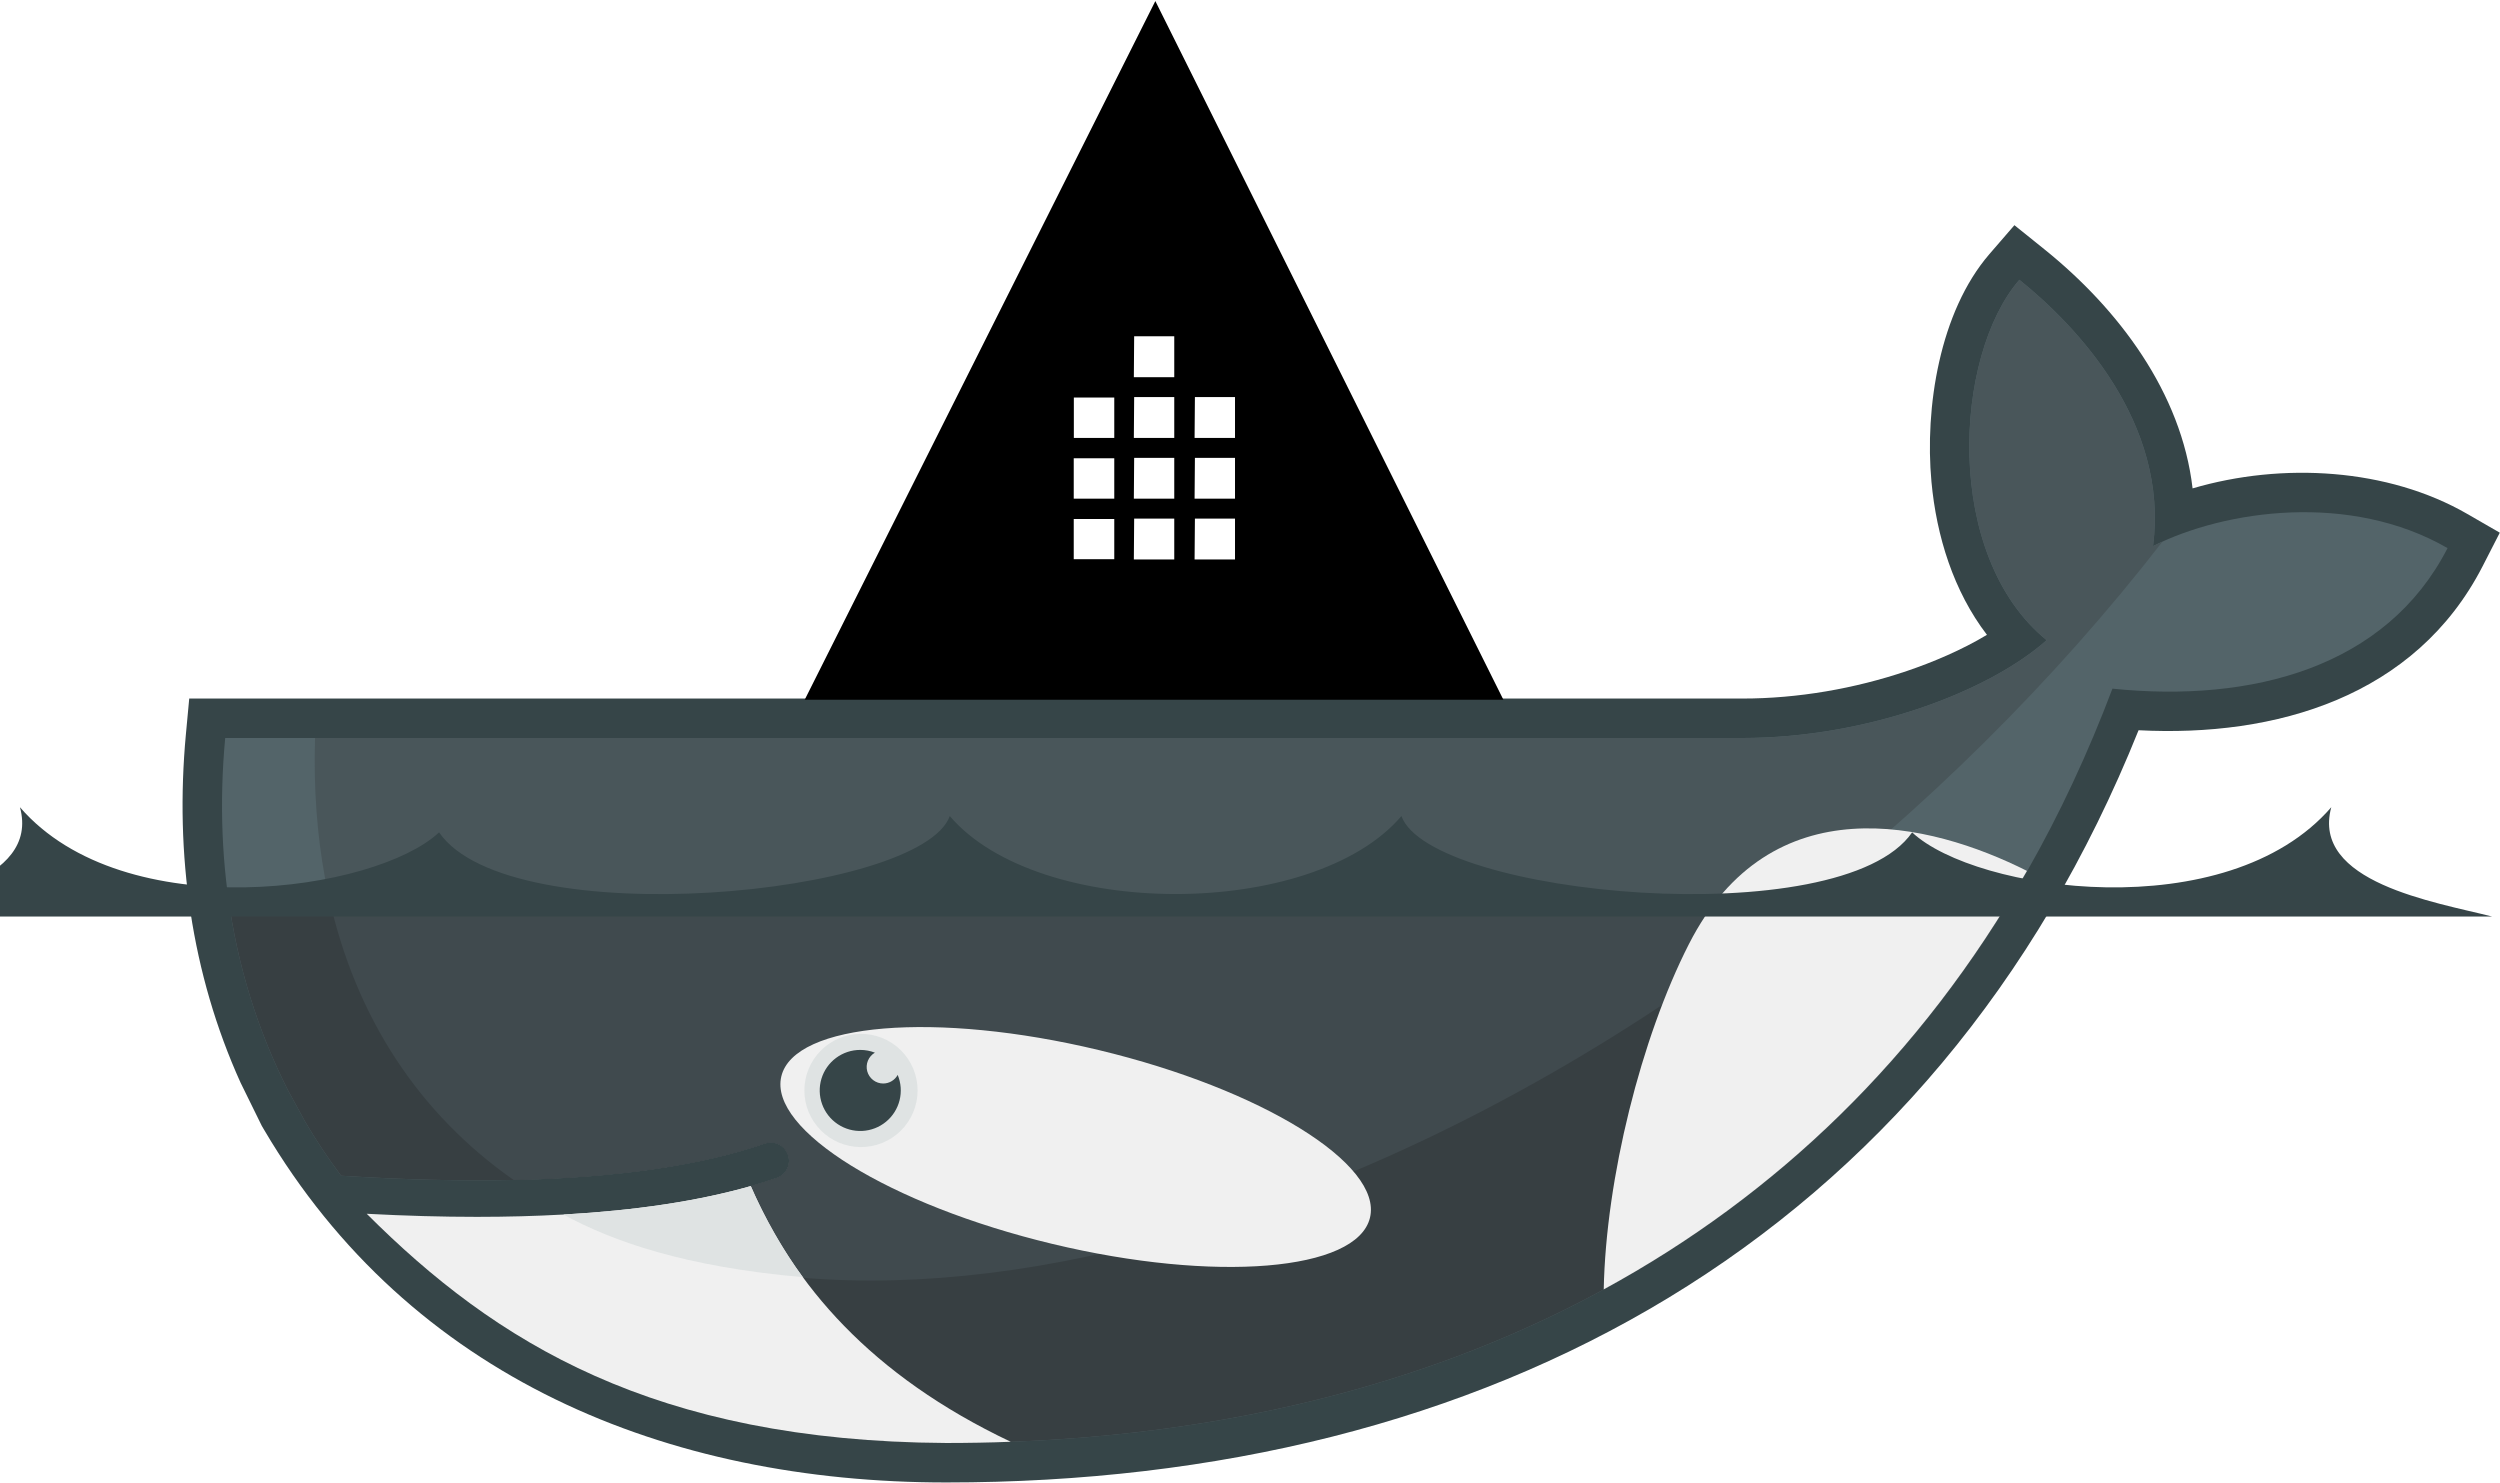
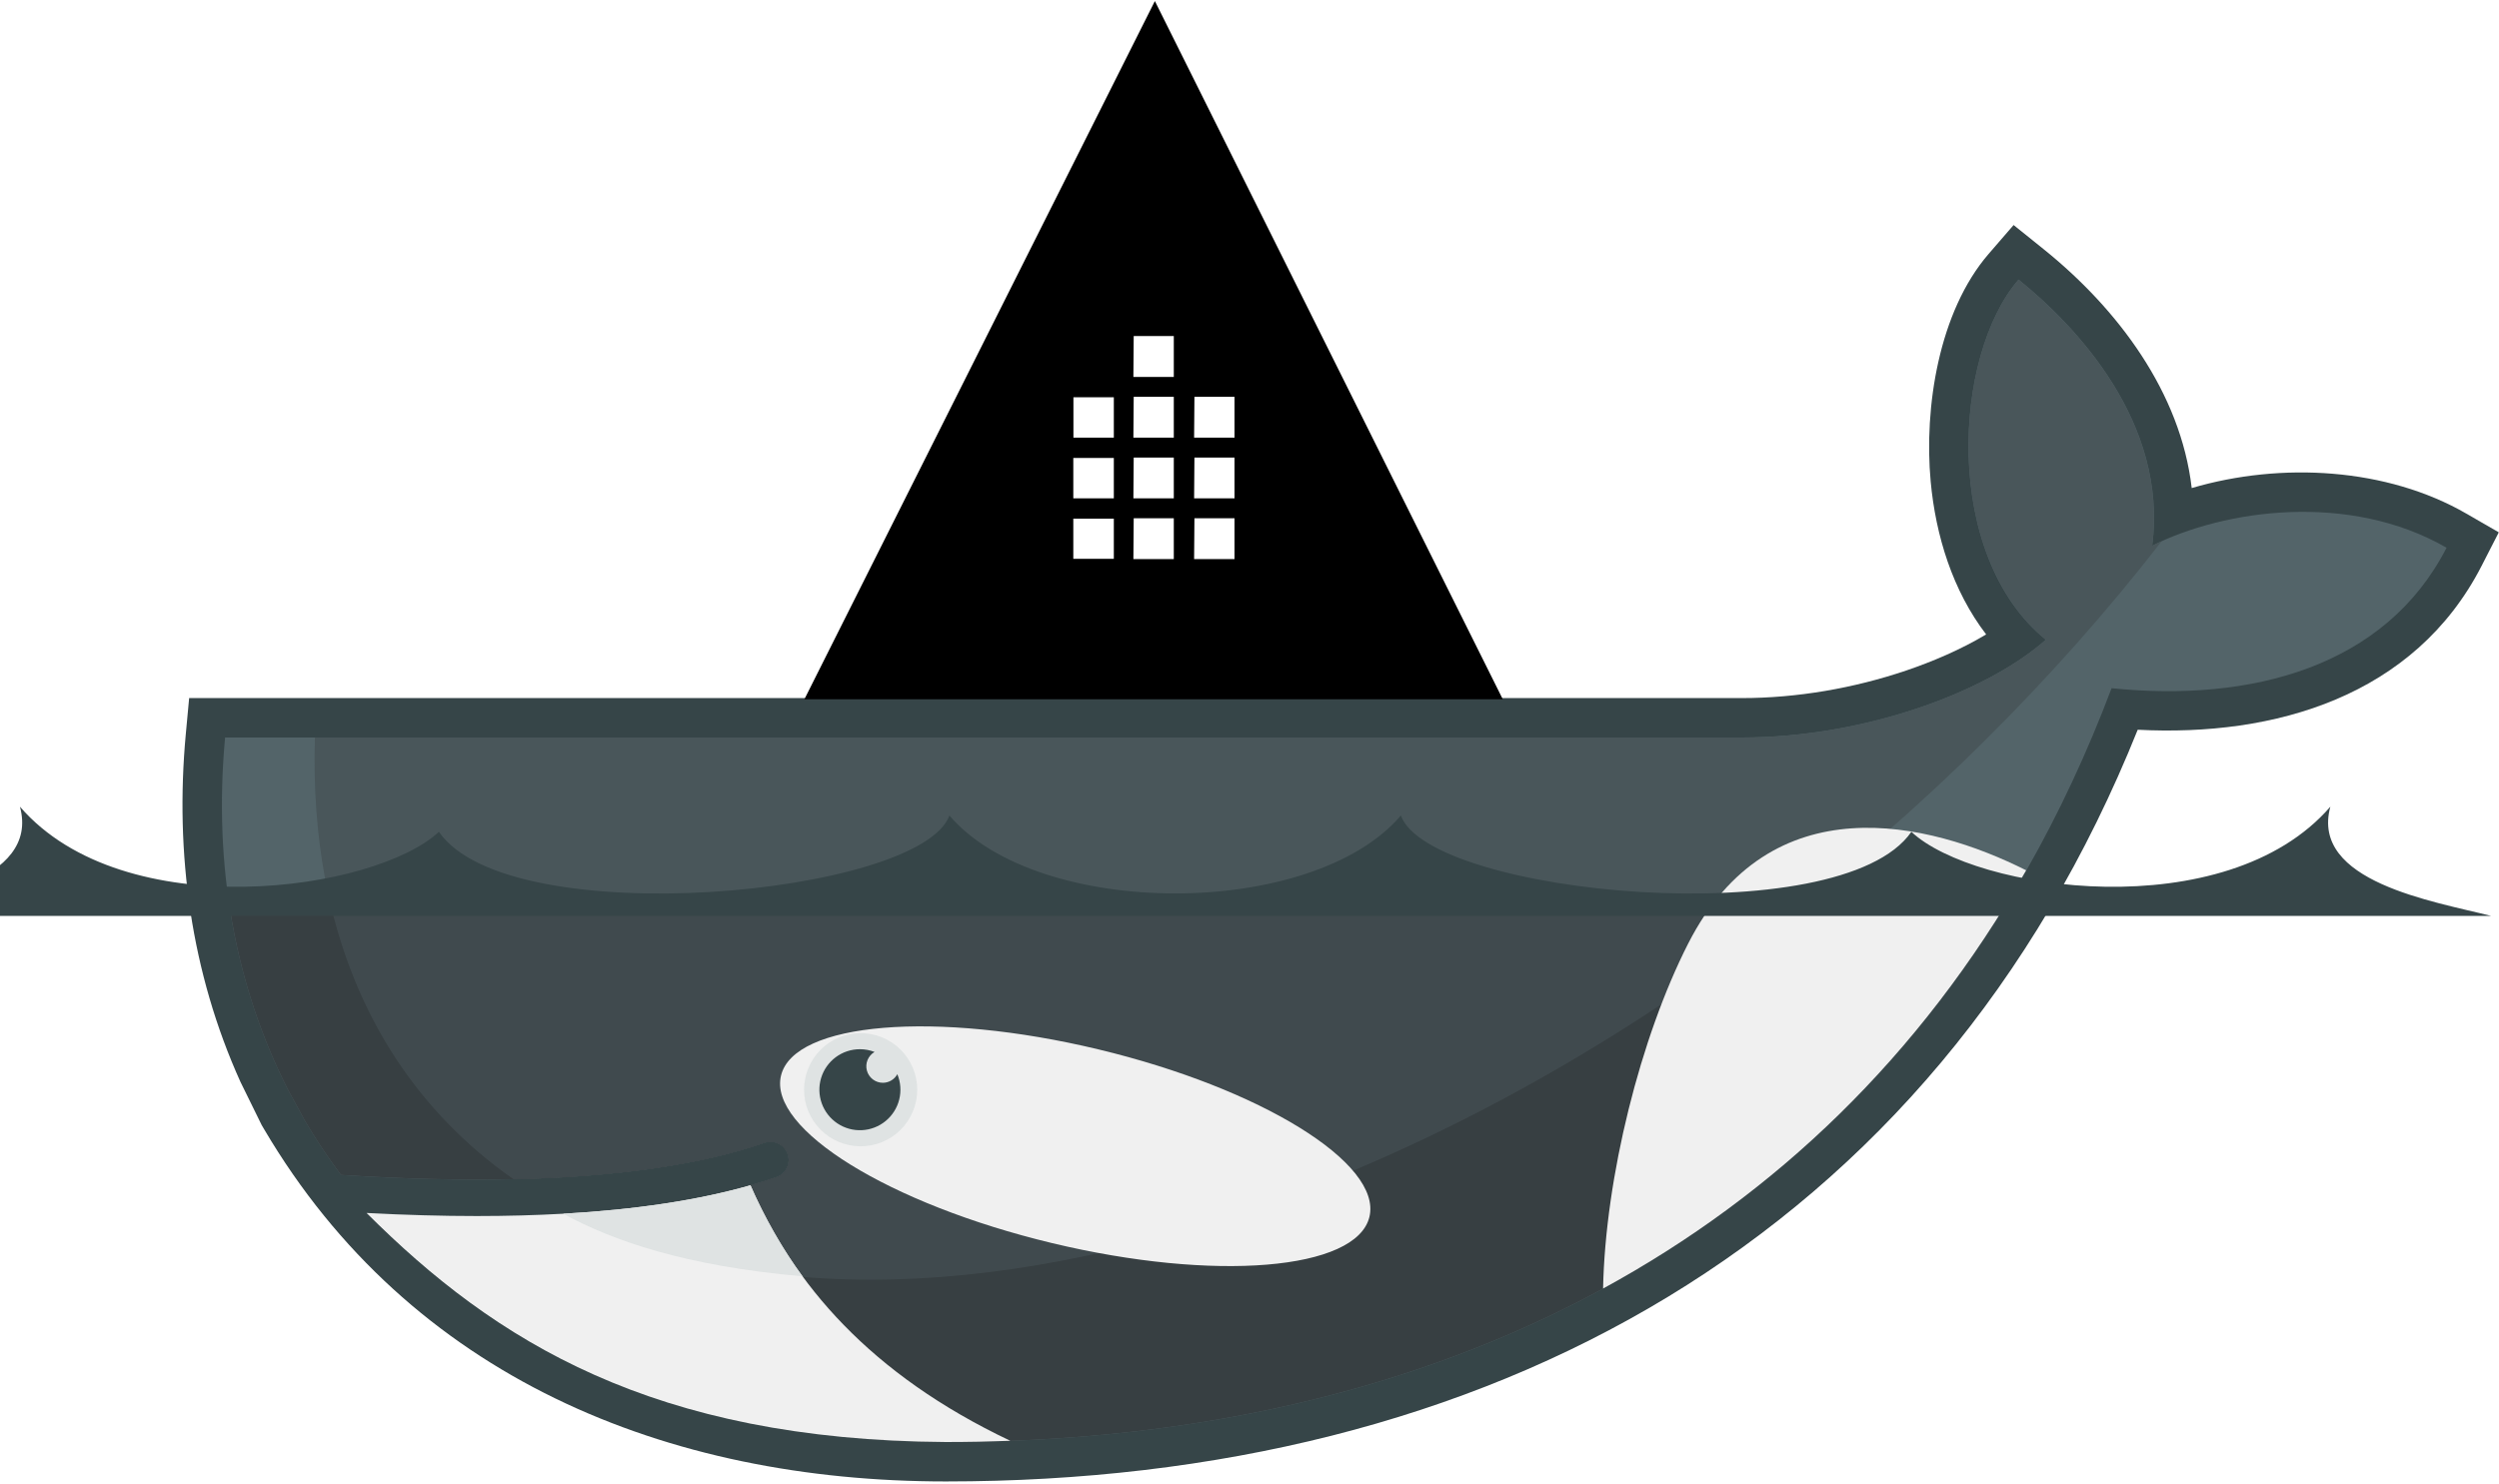
- <svg xmlns="http://www.w3.org/2000/svg" fill="none" height="1398" viewBox="0 0 2358 1398" width="2358">
+ <svg xmlns="http://www.w3.org/2000/svg" fill="none" height="297" viewBox="0 0 500 297" width="500">
  <clipPath id="a">
-     <path d="m0 0h2358v1398h-2358z" />
+     <path d="m0 0h500v296.438h-500z" />
  </clipPath>
  <g clip-path="url(#a)">
    <g clip-rule="evenodd" fill-rule="evenodd">
-       <path d="m178.484 658.873h1465.026c52.15 0 105.78-9.287 155.15-26.016 24.27-8.232 51.49-19.677 75.43-34.082-31.52-41.152-47.62-93.115-52.34-144.336-6.45-69.677 7.61-160.361 54.76-214.892l23.48-27.149 27.97 22.491c70.42 56.572 129.65 135.634 140.08 225.761 84.8-24.941 184.36-19.043 259.1 24.092l30.66 17.696-16.13 31.503c-63.21 123.36-195.37 161.582-324.57 154.815-193.33 481.534-614.24 709.504-1124.582 709.504-263.672 0-505.567-98.57-643.321-332.49l-2.256-3.81-20.068-40.84c-46.562-102.97-62.031-215.772-51.543-328.487z" fill="#364548" />
-       <path d="m2030.77 515.055c14.97-116.367-72.11-207.764-126.11-251.162-62.24 71.953-71.91 260.527 25.73 339.921-54.49 48.399-169.31 92.266-286.88 92.266h-1431.1c-11.426 122.725 10.117 235.742 59.326 332.47l16.28 29.79c10.307 17.48 21.571 34.38 33.74 50.62 58.838 3.78 113.086 5.08 162.715 3.99h.019c97.529-2.15 177.11-13.68 237.422-34.58 4.264-1.32 8.876-.94 12.862 1.08 3.986 2.01 7.032 5.49 8.495 9.71 1.462 4.22 1.226 8.84-.658 12.89s-5.269 7.21-9.439 8.81c-8.028 2.79-16.387 5.39-25.02 7.86h-.029c-47.49 13.56-98.418 22.68-164.121 26.74 3.906.06-4.063.58-4.082.58-2.236.15-5.049.47-7.295.59-25.859 1.45-53.77 1.75-82.305 1.75-31.211 0-61.943-.58-96.308-2.34l-.879.59c119.238 134.02 305.683 214.4 539.394 214.4 494.613 0 914.143-219.26 1099.923-711.493 131.8 13.526 258.47-20.088 316.08-132.568-91.77-52.959-209.8-36.074-277.76-1.914" fill="#536469" />
-       <path d="m2030.77 515.055c14.97-116.367-72.11-207.764-126.11-251.162-62.24 71.953-71.91 260.527 25.73 339.921-54.49 48.399-169.31 92.266-286.88 92.266h-1346.354c-5.84 187.949 63.907 330.62 187.305 416.87h.029c97.53-2.15 177.11-13.68 237.422-34.58 4.264-1.32 8.876-.94 12.862 1.08 3.986 2.01 7.032 5.49 8.495 9.71 1.462 4.22 1.226 8.84-.658 12.89s-5.269 7.21-9.439 8.81c-8.027 2.79-16.387 5.39-25.02 7.86h-.029c-47.49 13.56-102.793 23.85-168.496 27.91-.02 0-1.592-1.52-1.611-1.52 168.33 86.35 412.402 86.04 692.234-21.45 313.77-120.55 605.75-350.197 809.47-612.863-3.06 1.387-6.05 2.803-8.95 4.258" fill="#49565a" />
-       <path d="m215.096 845.191c8.886 65.743 28.125 127.295 56.64 183.359l16.28 29.79c10.306 17.48 21.57 34.38 33.74 50.62 58.848 3.78 113.096 5.08 162.734 3.99 97.53-2.15 177.11-13.68 237.422-34.57 4.264-1.33 8.876-.95 12.862 1.07 3.986 2.01 7.032 5.49 8.495 9.71 1.462 4.22 1.226 8.84-.658 12.89s-5.269 7.21-9.439 8.81c-8.027 2.79-16.387 5.39-25.02 7.86h-.029c-47.49 13.56-102.5 23.27-168.203 27.33-2.256.14-6.191.17-8.467.29-25.84 1.45-53.467 2.34-82.012 2.34-31.201 0-63.115-.6-97.461-2.35 119.239 134.03 306.836 214.7 540.547 214.7 423.433 0 791.833-160.72 1005.653-515.839z" fill="#373f42" />
-       <path d="m310.037 845.191c25.313 115.43 86.143 206.049 174.453 267.759 97.53-2.15 177.11-13.68 237.422-34.57 4.264-1.33 8.876-.95 12.862 1.07 3.986 2.01 7.032 5.49 8.495 9.71 1.462 4.22 1.226 8.84-.658 12.89s-5.269 7.21-9.439 8.81c-8.027 2.79-16.387 5.39-25.02 7.86h-.029c-47.49 13.56-103.662 23.27-169.375 27.33 168.32 86.33 411.689 85.09 691.502-22.39 169.28-65.04 332.2-161.857 478.36-278.469z" fill="#404a4e" />
-       <path d="m1911.8 821.404c-91.74-46.125-241.65-82.394-318.83 69.096-45.08 88.463-78.23 220.85-80.33 325.65 162.24-88.45 299.05-218.755 399.16-394.746z" fill="#f0f0f0" />
+       <path d="m37.846 139.71h310.651c11.058 0 22.429-1.969 32.898-5.516 5.146-1.746 10.919-4.173 15.995-7.227-6.685-8.726-10.097-19.745-11.1-30.606-1.366-14.775 1.616-34.004 11.613-45.567l4.978-5.757 5.931 4.769c14.932 11.996 27.491 28.761 29.705 47.871 17.98-5.289 39.091-4.038 54.938 5.109l6.503 3.752-3.421 6.68c-13.404 26.158-41.428 34.263-68.823 32.828-40.995 102.106-130.246 150.445-238.461 150.445-55.91 0-107.202-20.9-136.412-70.502l-.478-.808-4.255-8.66c-9.873-21.834-13.153-45.753-10.929-69.653z" fill="#364548" />
+       <path d="m430.613 109.214c3.174-24.675-15.291-44.055-26.742-53.257-13.197 15.257-15.247 55.243 5.456 72.078-11.554 10.263-35.9 19.565-60.83 19.565h-303.457c-2.423 26.023 2.145 49.987 12.58 70.498l3.452 6.316c2.186 3.707 4.574 7.291 7.154 10.735 12.476.801 23.979 1.076 34.503.844h.004c20.681-.455 37.555-2.899 50.344-7.33.904-.281 1.882-.2 2.727.227.846.427 1.492 1.166 1.802 2.061.31.894.26 1.874-.14 2.733-.399.858-1.117 1.528-2.001 1.866-1.702.593-3.475 1.143-5.306 1.667h-.006c-10.07 2.877-20.869 4.811-34.801 5.67.829.014-.861.124-.865.124-.474.031-1.071.1-1.547.124-5.483.309-11.402.373-17.452.373-6.618 0-13.135-.124-20.422-.497l-.186.124c25.283 28.419 64.818 45.464 114.375 45.464 104.879 0 193.838-46.493 233.232-150.868 27.947 2.867 54.806-4.26 67.024-28.111-19.461-11.229-44.488-7.649-58.898-.406" fill="#536469" />
+       <path d="m430.613 109.214c3.174-24.675-15.291-44.055-26.742-53.257-13.197 15.257-15.247 55.243 5.457 72.078-11.555 10.263-35.901 19.565-60.831 19.565h-285.487c-1.238 39.853 13.551 70.105 39.717 88.393h.006c20.681-.455 37.555-2.899 50.344-7.33.904-.281 1.882-.2 2.728.227.845.427 1.491 1.166 1.801 2.061.31.894.26 1.874-.14 2.733-.399.858-1.117 1.528-2.001 1.866-1.702.593-3.475 1.143-5.305 1.667h-.007c-10.07 2.876-21.796 5.059-35.728 5.918-.004 0-.338-.321-.342-.321 35.693 18.31 87.448 18.244 146.785-4.549 66.533-25.561 128.446-74.257 171.644-129.954-.651.294-1.284.595-1.899.903" fill="#49565a" />
+       <path d="m45.61 179.218c1.884 13.94 5.964 26.992 12.01 38.88l3.452 6.316c2.185 3.707 4.574 7.291 7.154 10.735 12.478.801 23.981 1.076 34.507.845 20.681-.456 37.555-2.899 50.344-7.331.904-.281 1.882-.2 2.727.227.846.427 1.492 1.166 1.802 2.061.31.894.26 1.875-.14 2.733-.399.858-1.117 1.528-2.001 1.866-1.702.593-3.475 1.143-5.306 1.667h-.006c-10.07 2.877-21.734 4.935-35.666 5.796-.479.029-1.313.036-1.796.062-5.479.307-11.337.495-17.39.495-6.616 0-13.383-.126-20.666-.497 25.284 28.419 65.063 45.526 114.62 45.526 89.787 0 167.904-34.081 213.243-109.381z" fill="#373f42" />
+       <path d="m65.742 179.218c5.367 24.476 18.266 43.691 36.992 56.776 20.681-.456 37.555-2.899 50.344-7.331.904-.281 1.882-.2 2.727.227.846.427 1.492 1.166 1.802 2.061.31.894.26 1.875-.14 2.733-.399.858-1.117 1.528-2.001 1.866-1.702.593-3.475 1.143-5.306 1.667h-.006c-10.07 2.877-21.981 4.935-35.915 5.796 35.692 18.306 87.297 18.043 146.63-4.748 35.894-13.791 70.44-34.32 101.433-59.047z" fill="#404a4e" />
+       <path d="m405.386 174.174c-19.453-9.781-51.24-17.471-67.607 14.651-9.558 18.758-16.586 46.831-17.034 69.052 34.403-18.754 63.413-46.385 84.641-83.703z" fill="#f0f0f0" />
    </g>
-     <ellipse cx="1014.56" cy="1081.86" fill="#f0f0f0" rx="285.5" ry="94" transform="matrix(.9723699 .2334454 -.2334454 .9723699 280.5876 -206.9524)" />
-     <path clip-rule="evenodd" d="m811.375 975.133c7.073-.095 14.093 1.217 20.655 3.859 6.561 2.641 12.532 6.56 17.567 11.529 5.034 4.968 9.031 10.889 11.758 17.409 2.728 6.53 4.132 13.53 4.131 20.61-.002 7.07-1.408 14.07-4.138 20.6-2.73 6.52-6.729 12.44-11.765 17.41-5.037 4.96-11.009 8.88-17.571 11.52-6.563 2.64-13.584 3.95-20.656 3.85-14.036-.19-27.432-5.9-37.288-15.9-9.857-9.99-15.382-23.47-15.379-37.5.002-14.04 5.532-27.51 15.392-37.503 9.861-9.991 23.258-15.697 37.294-15.884z" fill="#dfe3e3" fill-rule="evenodd" />
-     <path clip-rule="evenodd" d="m811.375 990.279c4.883 0 9.541.918 13.838 2.588-2.965 1.722-5.281 4.371-6.589 7.543-1.309 3.17-1.537 6.68-.651 9.99.887 3.31 2.84 6.24 5.557 8.33s6.047 3.23 9.476 3.24c5.908 0 11.035-3.27 13.691-8.12 3.145 7.58 3.77 15.97 1.783 23.92-1.988 7.96-6.482 15.07-12.82 20.28-6.337 5.21-14.182 8.24-22.375 8.65-8.193.4-16.299-1.83-23.122-6.39-6.823-4.55-12.001-11.18-14.768-18.9s-2.977-16.13-.599-23.98 7.217-14.73 13.804-19.619 14.572-7.529 22.775-7.532zm-944.375-125.791h2483.66c-54.07-13.711-171.09-32.246-151.79-103.125-98.34 113.789-335.48 79.834-395.34 23.731-66.64 96.66-454.63 59.912-481.69-15.391-83.55 98.057-342.447 98.057-426.002 0-27.08 75.303-415.059 112.051-481.709 15.381-59.844 56.113-296.973 90.068-395.313-23.711 19.297 70.869-97.725 89.404-151.816 103.125" fill="#364548" fill-rule="evenodd" />
-     <path clip-rule="evenodd" d="m953.299 1359.88c-132.227-62.75-204.795-148.05-245.176-241.15-49.121 14.01-108.154 22.98-176.758 26.82-25.84 1.45-53.027 2.19-81.543 2.19-32.89 0-67.549-.98-103.935-2.9 121.259 121.19 270.429 214.49 546.64 216.19 20.391 0 40.625-.39 60.772-1.15" fill="#f0f0f0" fill-rule="evenodd" />
-     <path clip-rule="evenodd" d="m757.234 1204.64c-18.291-24.83-36.035-56.04-49.082-85.93-49.121 14.03-108.173 23-176.787 26.85 47.129 25.58 114.522 49.28 225.879 59.08" fill="#dfe3e3" fill-rule="evenodd" />
-     <path d="m1418 660-328.28-659-330.72 659zm-367.02-132.534h-38.23v-37.925h38.23zm76.06-152.924h37.82v38.537h-38.13zm0 57.296h37.82v38.536h-38.13zm0 57.295h37.82v38.537h-38.13zm-57.3-171.988h37.82v38.638h-38.12zm0 57.397h37.82v38.537h-38.12zm0 57.296h37.82v38.536h-38.12zm0 57.295h37.82v38.537h-38.12zm-18.76-18.759h-38.23v-38.129h38.23zm0-95.424v38.129h-38.13v-38.129z" fill="#000" />
+     <ellipse cx="215.13" cy="229.401" fill="#f0f0f0" rx="60.539" ry="19.932" transform="matrix(.9723699 .2334454 -.2334454 .9723699 59.49666 -43.88273)" />
+     <path clip-rule="evenodd" d="m172.047 206.771c1.5-.02 2.989.258 4.38.818 1.391.561 2.657 1.392 3.725 2.445 1.067 1.054 1.915 2.309 2.493 3.692.579 1.384.876 2.869.876 4.369s-.298 2.985-.877 4.368c-.579 1.384-1.427 2.639-2.495 3.692s-2.334 1.883-3.726 2.443c-1.391.56-2.88.837-4.38.817-2.976-.041-5.817-1.252-7.907-3.371-2.09-2.12-3.261-4.977-3.261-7.953.001-2.977 1.174-5.833 3.264-7.952 2.091-2.118 4.932-3.328 7.908-3.368z" fill="#dfe3e3" fill-rule="evenodd" />
+     <path clip-rule="evenodd" d="m172.047 209.983c1.036 0 2.023.195 2.935.549-.629.365-1.12.927-1.398 1.599-.277.672-.326 1.416-.138 2.118.188.703.603 1.323 1.179 1.767.576.443 1.282.685 2.009.687 1.253 0 2.34-.694 2.903-1.721.667 1.606.8 3.385.378 5.072-.421 1.688-1.374 3.195-2.718 4.299-1.344 1.105-3.007 1.748-4.745 1.834-1.737.086-3.456-.388-4.903-1.354-1.446-.966-2.544-2.371-3.131-4.008-.587-1.638-.631-3.42-.127-5.085s1.53-3.123 2.927-4.16 3.09-1.597 4.829-1.597zm-200.249-26.673h526.646c-11.466-2.908-36.279-6.838-32.188-21.867-20.852 24.128-71.136 16.928-83.827 5.031-14.131 20.497-96.402 12.705-102.14-3.263-17.717 20.792-72.615 20.792-90.332 0-5.742 15.968-88.011 23.76-102.143 3.261-12.69 11.899-62.971 19.099-83.824-5.027 4.092 15.027-20.722 18.957-32.192 21.867" fill="#364548" fill-rule="evenodd" />
+     <path clip-rule="evenodd" d="m202.141 288.354c-28.038-13.304-43.425-31.392-51.988-51.135-10.416 2.972-22.933 4.873-37.48 5.689-5.479.306-11.244.464-17.291.464-6.974 0-14.323-.208-22.039-.615 25.712 25.698 57.343 45.481 115.912 45.842 4.324 0 8.614-.083 12.886-.245" fill="#f0f0f0" fill-rule="evenodd" />
+     <path clip-rule="evenodd" d="m160.567 255.438c-3.878-5.266-7.641-11.884-10.407-18.223-10.416 2.976-22.938 4.877-37.487 5.695 9.993 5.423 24.283 10.449 47.896 12.528" fill="#dfe3e3" fill-rule="evenodd" />
+     <path d="m300.678 139.949-69.609-139.737-70.127 139.737zm-77.823-28.103h-8.107v-8.042h8.107zm16.126-32.427h8.021v8.171h-8.085zm0 12.149h8.021v8.171h-8.085zm0 12.149h8.021v8.171h-8.085zm-12.149-36.469h8.021v8.193h-8.086zm0 12.171h8.021v8.171h-8.086zm0 12.149h8.021v8.171h-8.086zm0 12.149h8.021v8.171h-8.086zm-3.977-3.978h-8.107v-8.085h8.107zm0-20.234v8.085h-8.085v-8.085z" fill="#000" />
  </g>
</svg>
